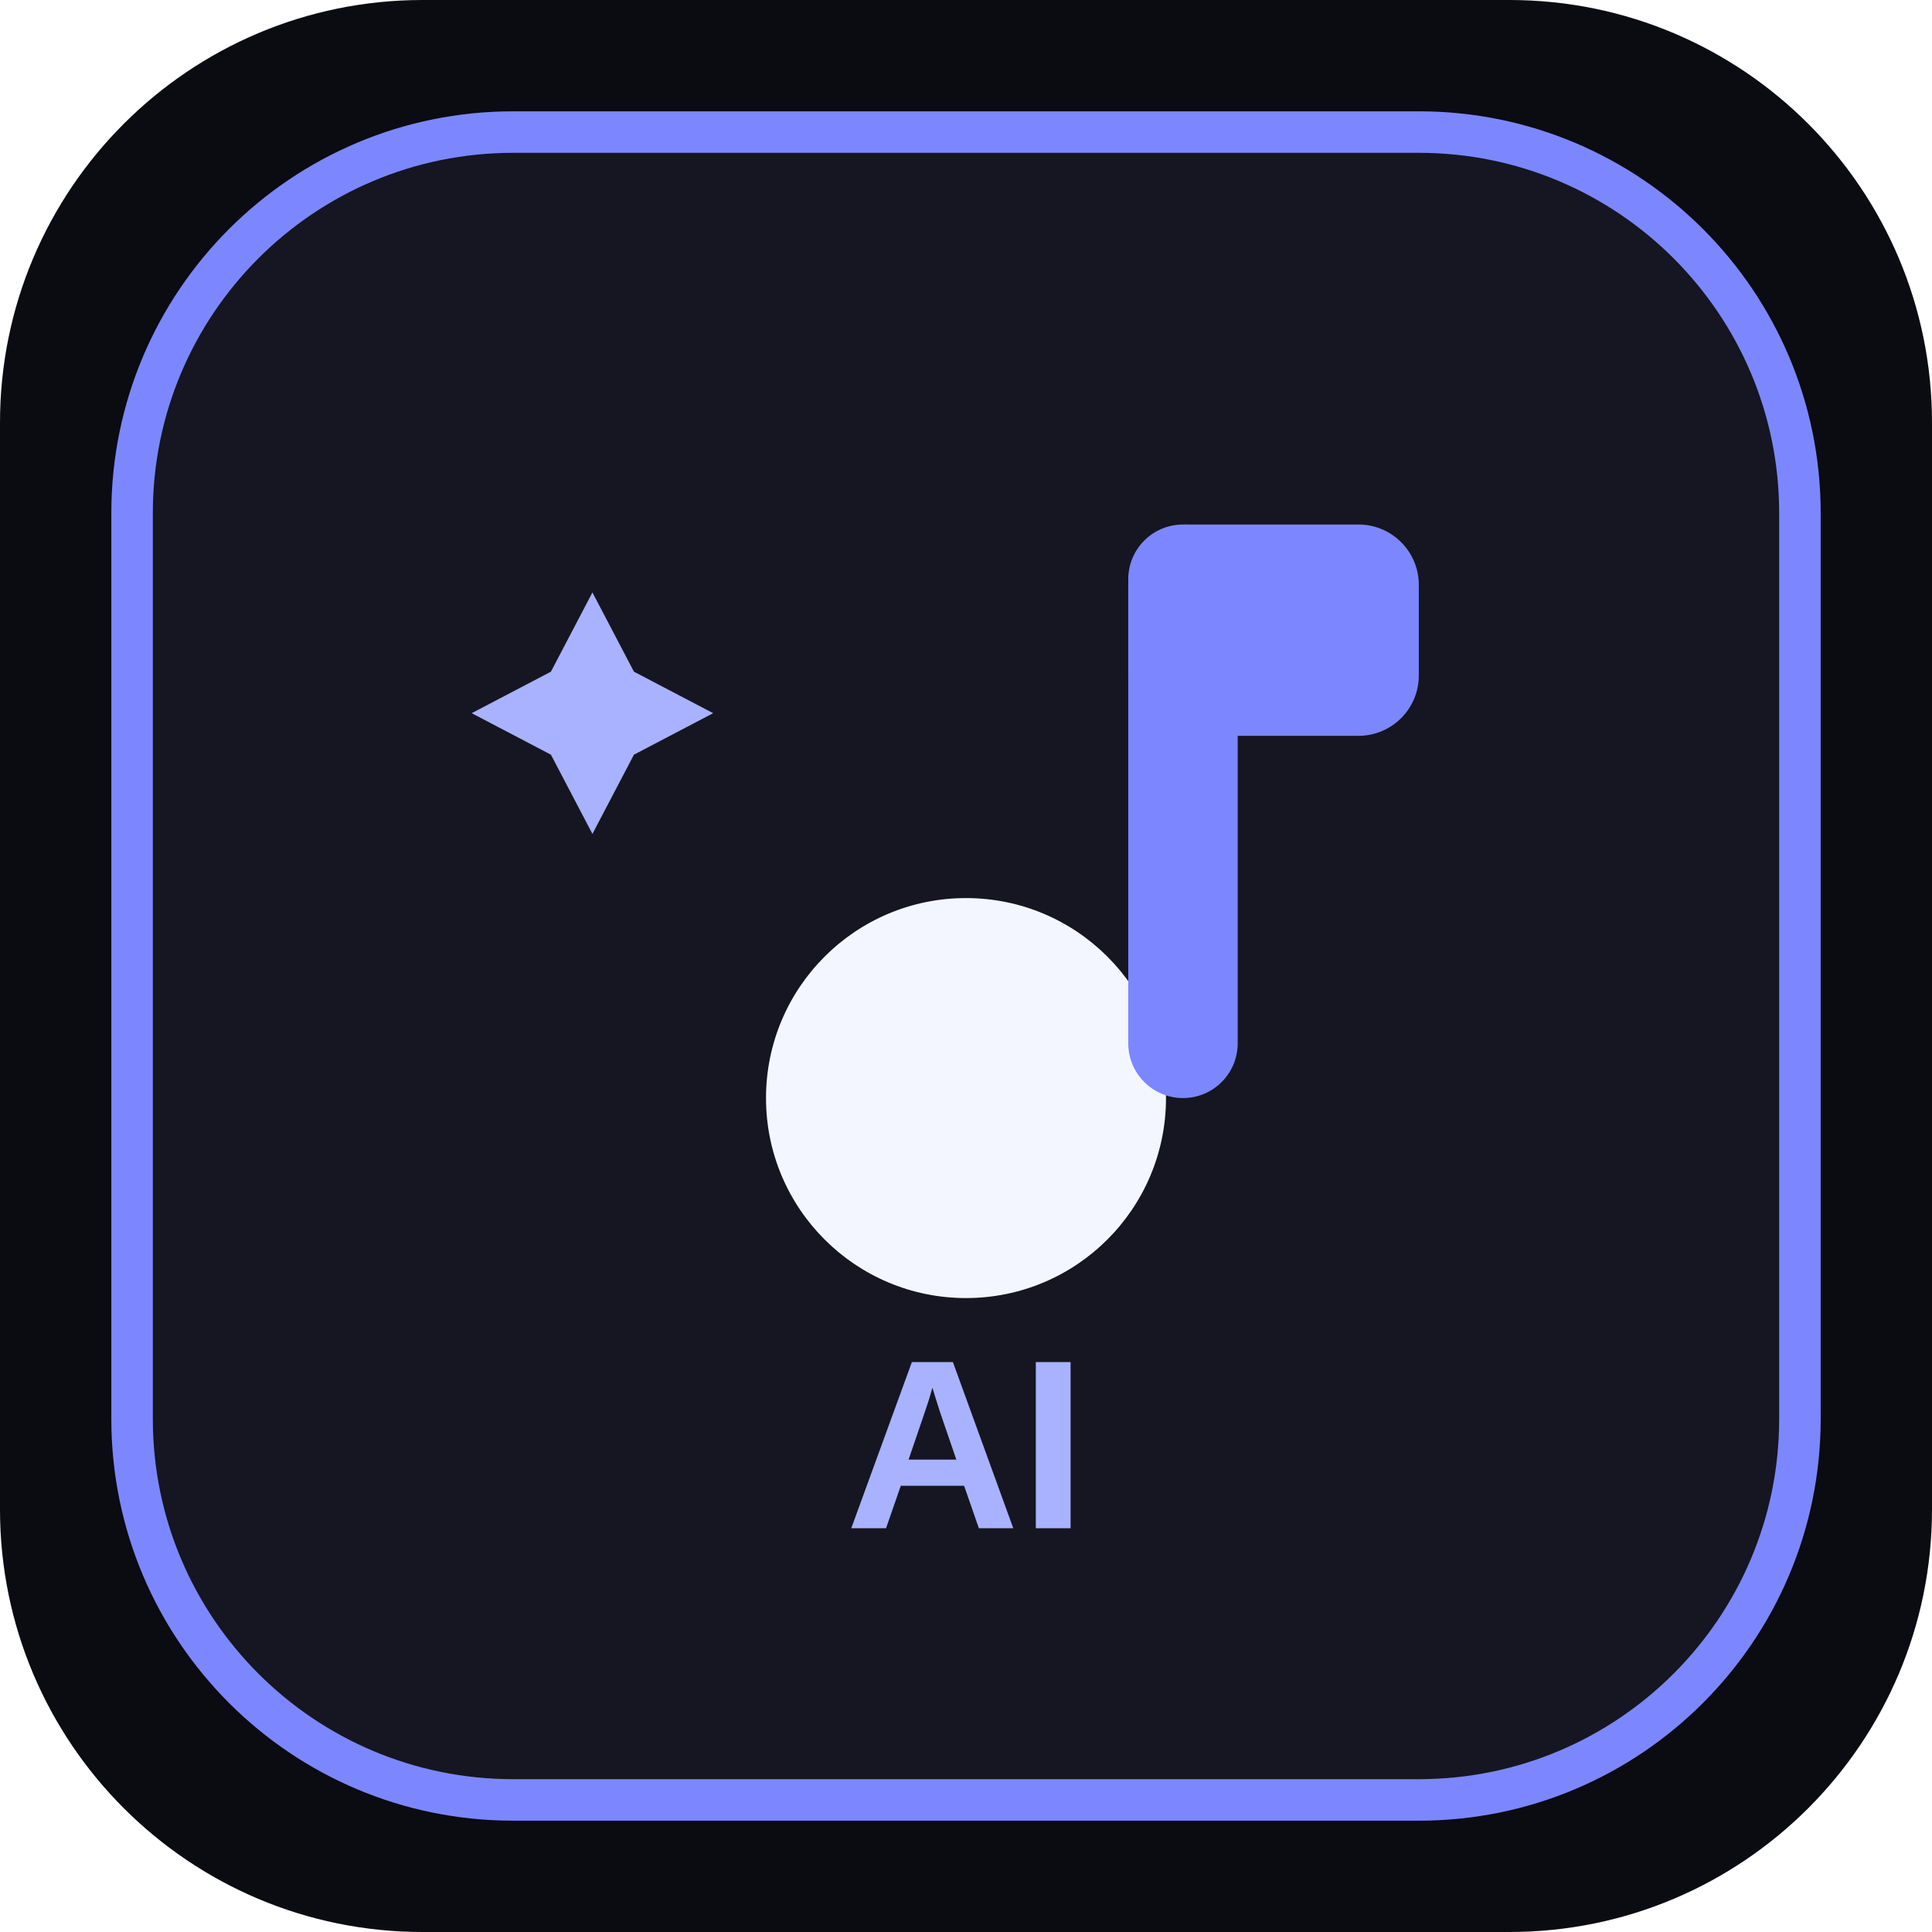
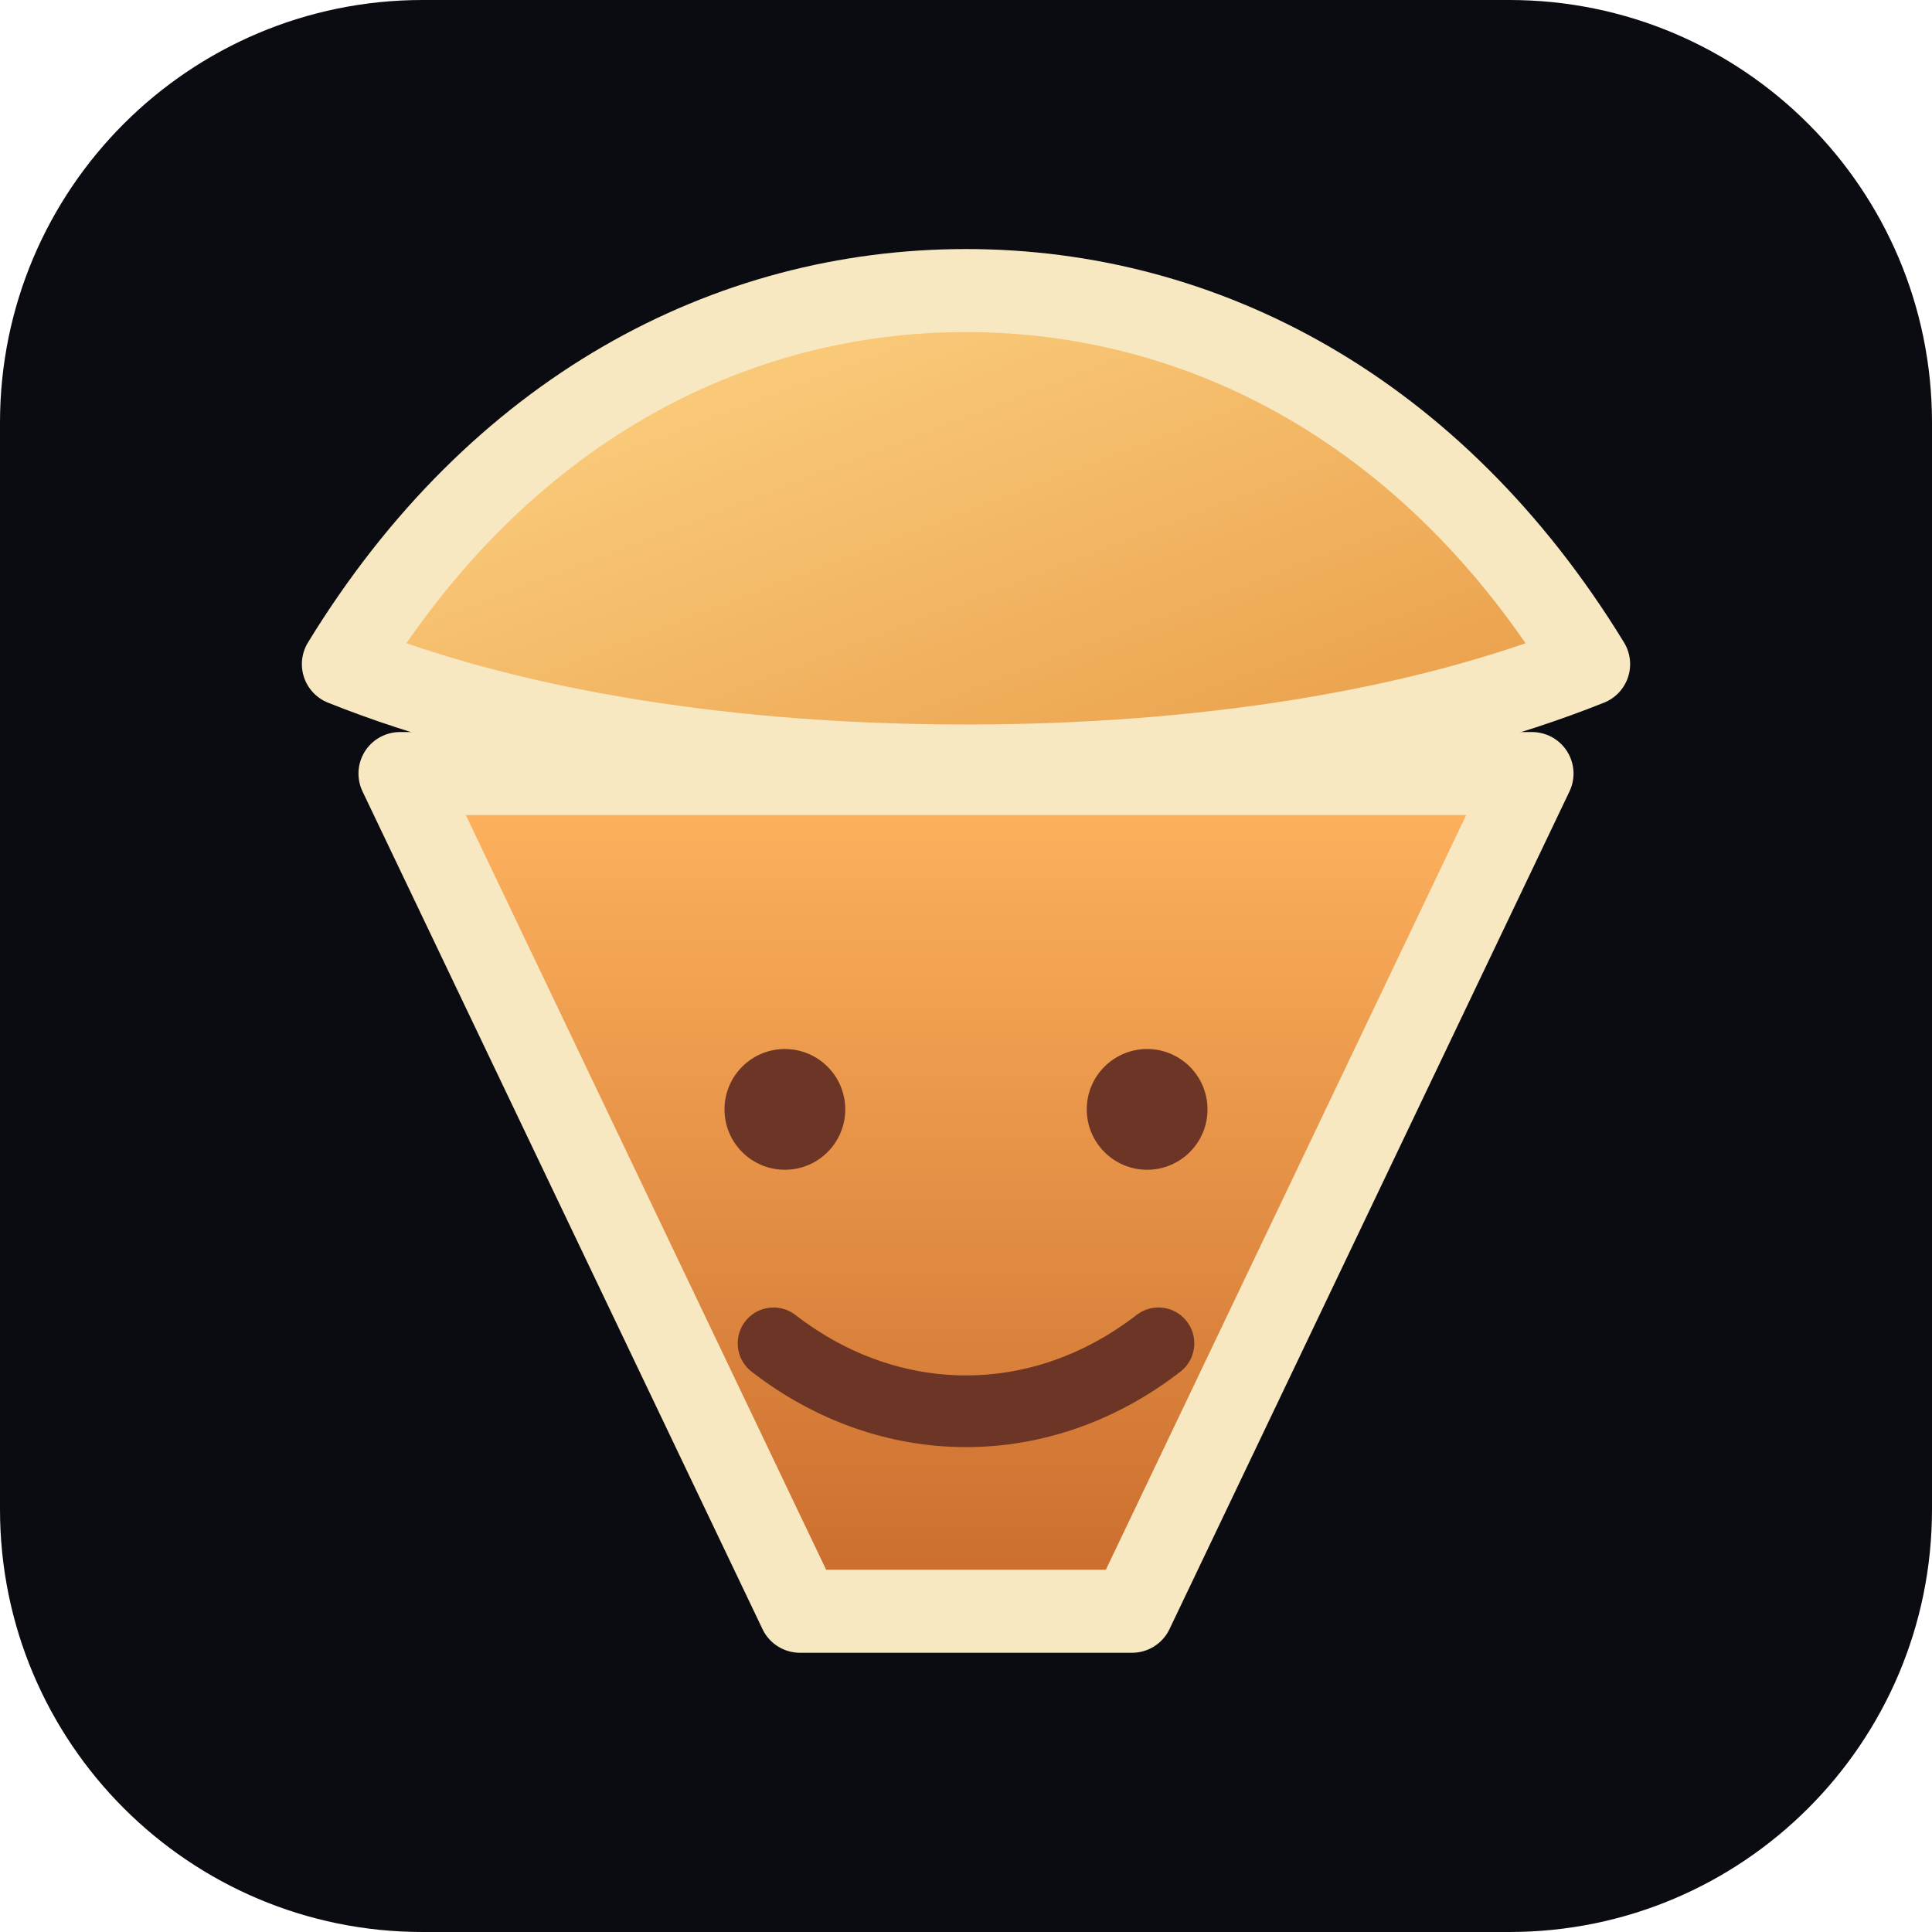
<svg xmlns="http://www.w3.org/2000/svg" viewBox="0 0 512 512">
  <rect width="512" height="512" rx="112" fill="#0b0b12" />
-   <rect x="35" y="35" width="442" height="442" rx="101" fill="#151621" stroke="#7c87ff" stroke-width="11" />
-   <circle cx="256" cy="291" r="53" fill="#f4f6ff" />
-   <rect x="299" y="139" width="29" height="152" rx="14.5" fill="#7c87ff" />
-   <rect x="299" y="139" width="77" height="56" rx="16" fill="#7c87ff" />
-   <path d="M157 157l11 21 21 11-21 11-11 21-11-21-21-11 21-11z" fill="#a8b2ff" />
-   <text x="256" y="405" text-anchor="middle" font-family="Arial,sans-serif" font-size="64" font-weight="800" fill="#a8b2ff">AI</text>
+   <defs>
+     <linearGradient id="c" x1="0" x2="1" y1="0" y2="1">
+       <stop offset="0" stop-color="#ffd98a" />
+       <stop offset="1" stop-color="#e89a45" />
+     </linearGradient>
+     <linearGradient id="f" x1="0" x2="0" y1="0" y2="1">
+       <stop offset="0" stop-color="#ffb45f" />
+       <stop offset="1" stop-color="#c96b2c" />
+     </linearGradient>
+   </defs>
+   <path d="M91 176c41-67 102-99 165-99s124 32 165 99c-45 18-103 27-165 27S136 194 91 176Z" fill="url(#c)" stroke="#f8e8c1" stroke-width="22" stroke-linejoin="round" />
+   <path d="M106 205h300L300 427h-88L106 205Z" fill="url(#f)" stroke="#f8e8c1" stroke-width="22" stroke-linejoin="round" />
+   <circle cx="208" cy="294" r="16" fill="#6c3526" />
+   <circle cx="304" cy="294" r="16" fill="#6c3526" />
+   <path d="M205 356c31 24 71 24 102 0" fill="none" stroke="#6c3526" stroke-width="19" stroke-linecap="round" />
</svg>
